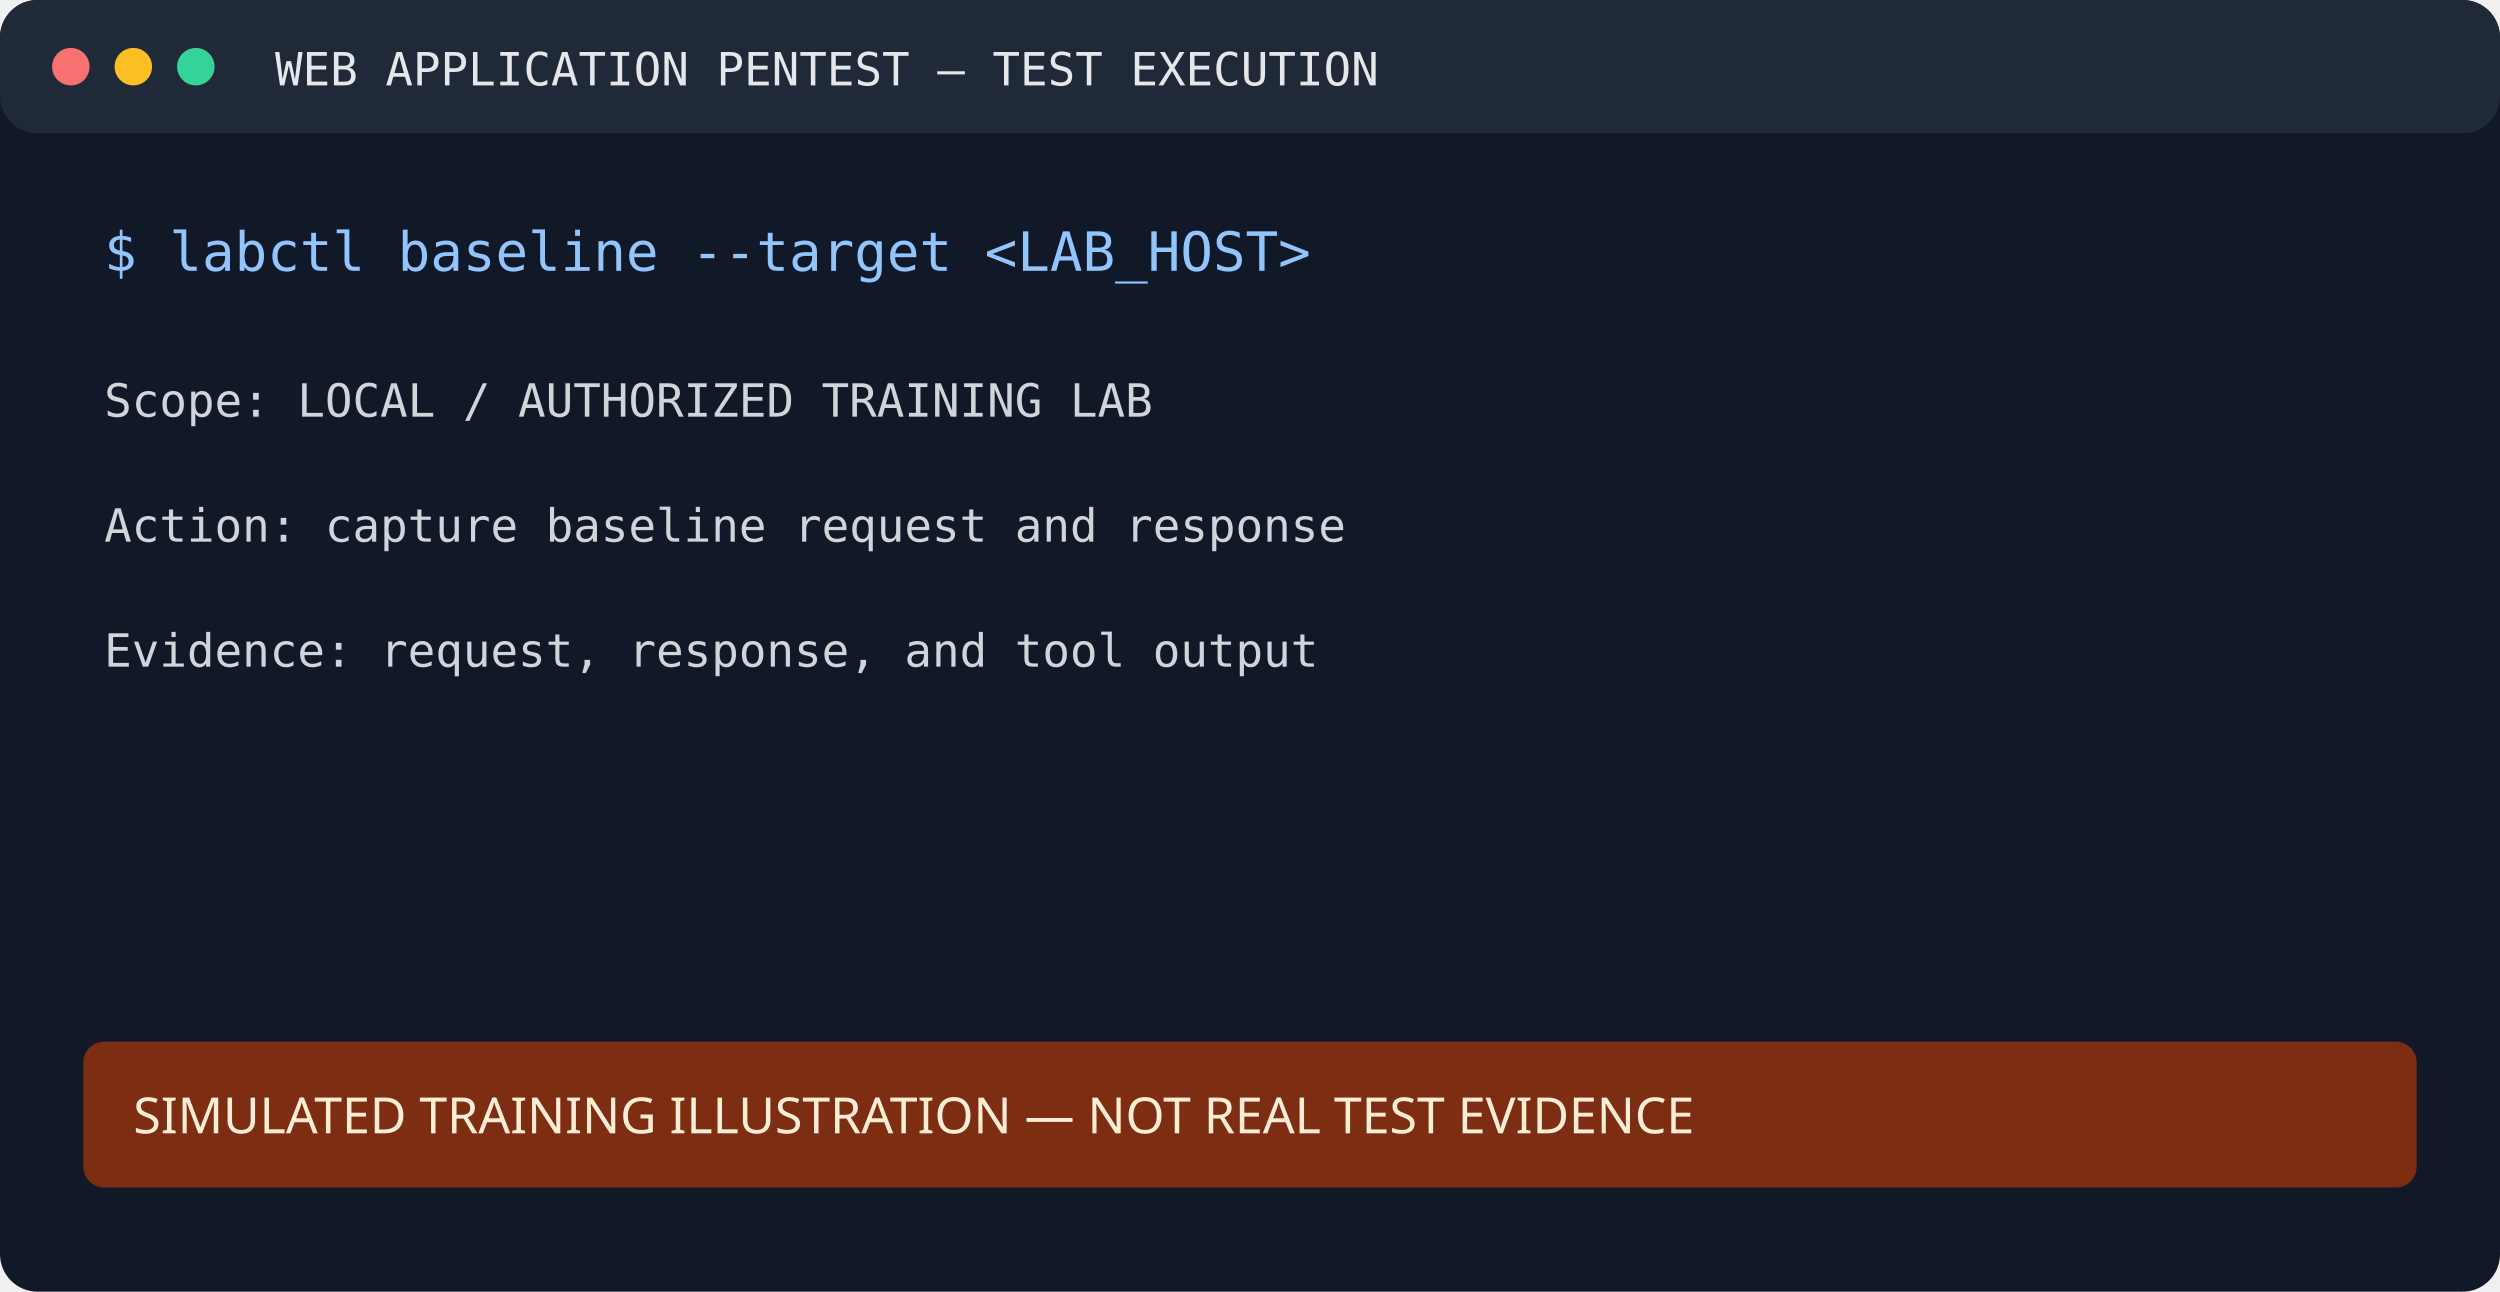
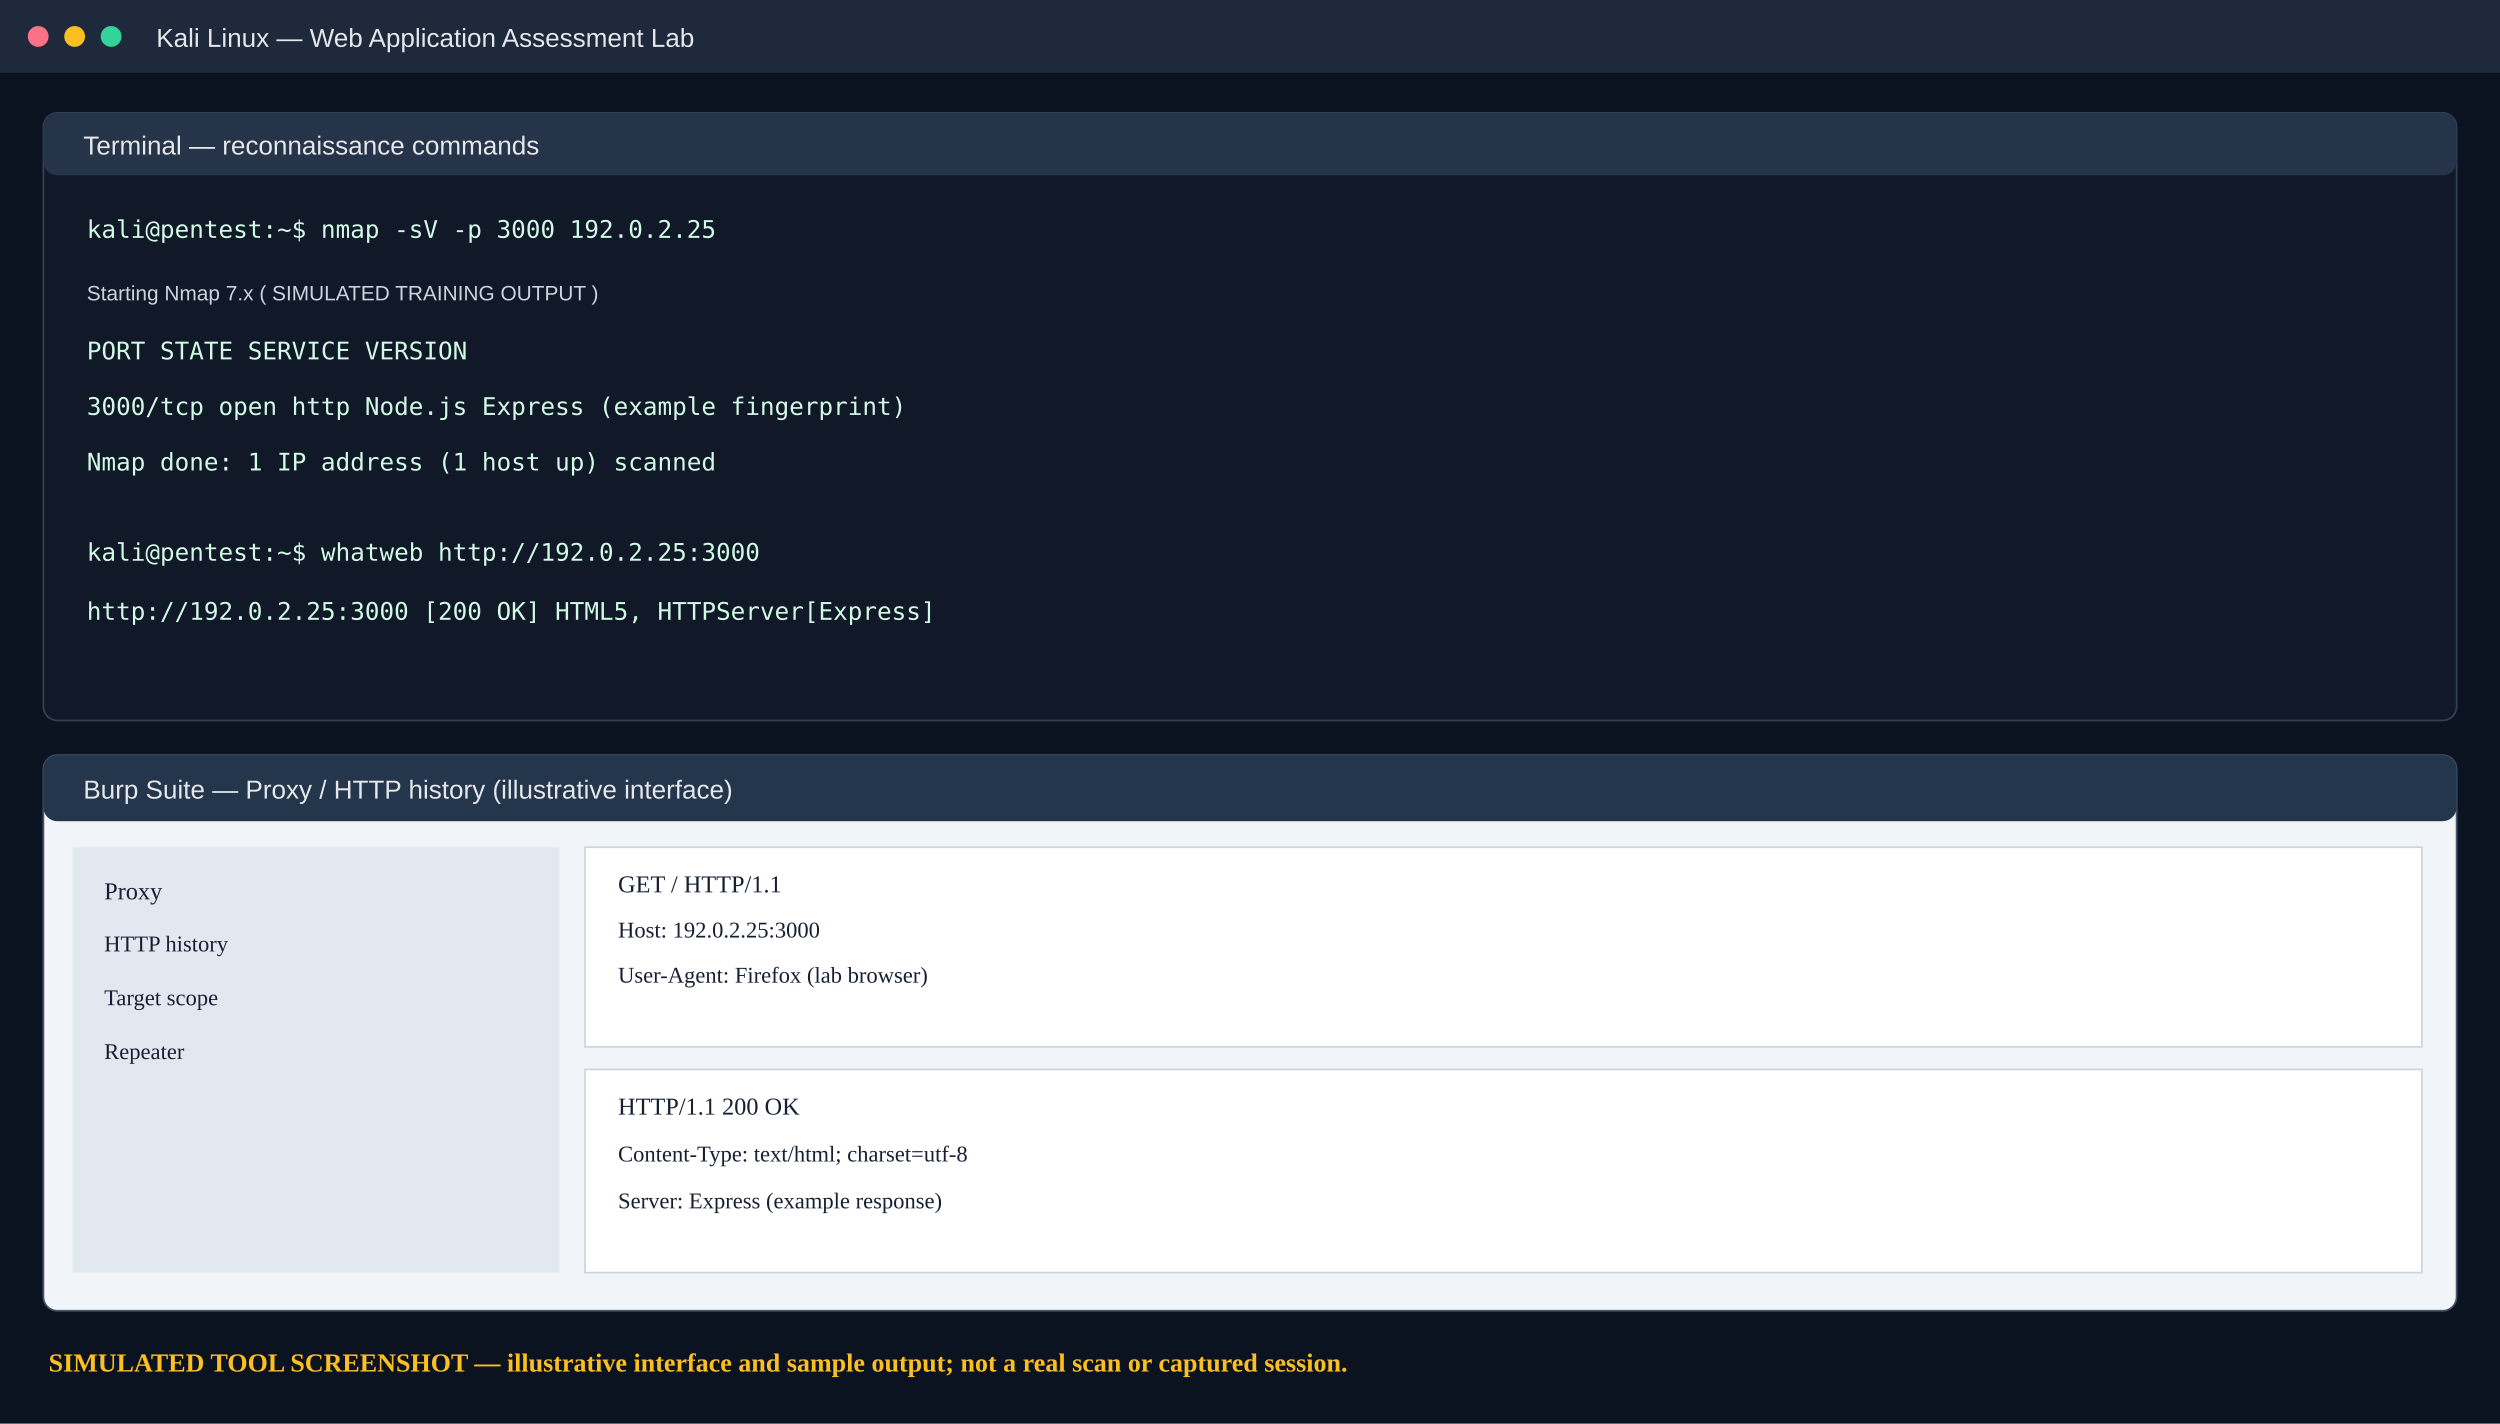
- <svg xmlns="http://www.w3.org/2000/svg" width="1200" height="620">
-   <rect width="1200" height="620" rx="18" fill="#111827" />
-   <rect width="1200" height="64" rx="18" fill="#1f2937" />
-   <circle cx="34" cy="32" r="9" fill="#f87171" />
-   <circle cx="64" cy="32" r="9" fill="#fbbf24" />
-   <circle cx="94" cy="32" r="9" fill="#34d399" />
-   <text x="132" y="41" fill="#e5e7eb" font-family="monospace" font-size="22">WEB APPLICATION PENTEST — TEST EXECUTION</text>
-   <text x="50" y="130" fill="#93c5fd" font-family="monospace" font-size="26">$ labctl baseline --target &lt;LAB_HOST&gt;</text>
-   <text x="50" y="200" fill="#d1d5db" font-family="monospace" font-size="22">Scope: LOCAL / AUTHORIZED TRAINING LAB</text>
-   <text x="50" y="260" fill="#d1d5db" font-family="monospace" font-size="22">Action: capture baseline request and response</text>
-   <text x="50" y="320" fill="#d1d5db" font-family="monospace" font-size="22">Evidence: request, response, and tool output</text>
-   <rect x="40" y="500" width="1120" height="70" rx="10" fill="#7c2d12" />
-   <text x="64" y="544" fill="#ffedd5" font-family="sans-serif" font-size="24">SIMULATED TRAINING ILLUSTRATION — NOT REAL TEST EVIDENCE</text>
+ <svg xmlns="http://www.w3.org/2000/svg" width="1440" height="820" viewBox="0 0 1440 820">
+   <style>.ui{font:15px Arial,sans-serif;fill:#e5e7eb}.small{font:12px Arial,sans-serif;fill:#cbd5e1}.mono{font:14px 'DejaVu Sans Mono',monospace;fill:#d1fae5}.muted{fill:#94a3b8}.blue{fill:#93c5fd}.white{fill:#f8fafc}.dark{fill:#172033}</style>
+   <rect width="1440" height="820" fill="#0b1220" />
+   <rect width="1440" height="42" fill="#1e293b" />
+   <circle cx="22" cy="21" r="6" fill="#fb7185" />
+   <circle cx="43" cy="21" r="6" fill="#fbbf24" />
+   <circle cx="64" cy="21" r="6" fill="#34d399" />
+   <text x="90" y="27" class="ui">Kali Linux — Web Application Assessment Lab</text>
+   <rect x="25" y="65" width="1390" height="350" rx="8" fill="#111827" stroke="#334155" />
+   <rect x="25" y="65" width="1390" height="36" rx="8" fill="#263449" />
+   <text x="48" y="89" class="ui">Terminal — reconnaissance commands</text>
+   <text x="50" y="137" class="mono">kali@pentest:~$ nmap -sV -p 3000 192.0.2.25</text>
+   <text x="50" y="173" class="small">Starting Nmap 7.x ( SIMULATED TRAINING OUTPUT )</text>
+   <text x="50" y="207" class="mono">PORT     STATE SERVICE VERSION</text>
+   <text x="50" y="239" class="mono">3000/tcp open  http    Node.js Express (example fingerprint)</text>
+   <text x="50" y="271" class="mono">Nmap done: 1 IP address (1 host up) scanned</text>
+   <text x="50" y="323" class="mono">kali@pentest:~$ whatweb http://192.0.2.25:3000</text>
+   <text x="50" y="357" class="mono">http://192.0.2.25:3000 [200 OK] HTML5, HTTPServer[Express]</text>
+   <rect x="25" y="435" width="1390" height="320" rx="8" fill="#f1f5f9" stroke="#475569" />
+   <rect x="25" y="435" width="1390" height="38" rx="8" fill="#24364b" />
+   <text x="48" y="460" class="ui">Burp Suite — Proxy / HTTP history (illustrative interface)</text>
+   <rect x="42" y="488" width="280" height="245" fill="#e2e8f0" />
+   <text x="60" y="518" class="dark" font-size="14">Proxy</text>
+   <text x="60" y="548" class="dark" font-size="13">HTTP history</text>
+   <text x="60" y="579" class="dark" font-size="13">Target scope</text>
+   <text x="60" y="610" class="dark" font-size="13">Repeater</text>
+   <rect x="337" y="488" width="1058" height="115" fill="#fff" stroke="#cbd5e1" />
+   <text x="356" y="514" class="dark" font-size="14">GET / HTTP/1.1</text>
+   <text x="356" y="540" class="dark" font-size="13">Host: 192.0.2.25:3000</text>
+   <text x="356" y="566" class="dark" font-size="13">User-Agent: Firefox (lab browser)</text>
+   <rect x="337" y="616" width="1058" height="117" fill="#fff" stroke="#cbd5e1" />
+   <text x="356" y="642" class="dark" font-size="14">HTTP/1.1 200 OK</text>
+   <text x="356" y="669" class="dark" font-size="13">Content-Type: text/html; charset=utf-8</text>
+   <text x="356" y="696" class="dark" font-size="13">Server: Express (example response)</text>
+   <text x="28" y="790" fill="#fbbf24" font-size="15" font-weight="700">SIMULATED TOOL SCREENSHOT — illustrative interface and sample output; not a real scan or captured session.</text>
</svg>
